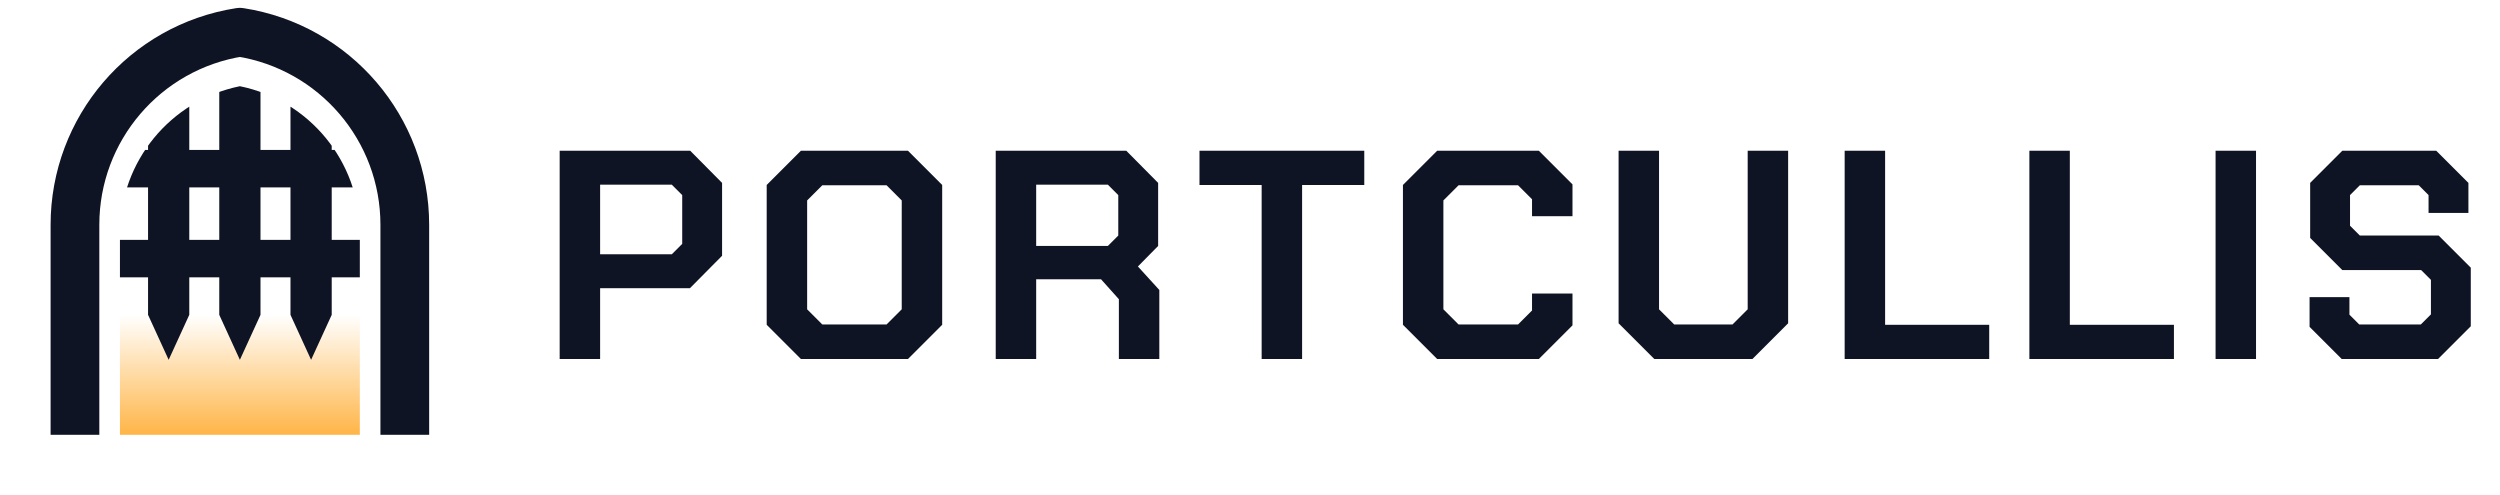
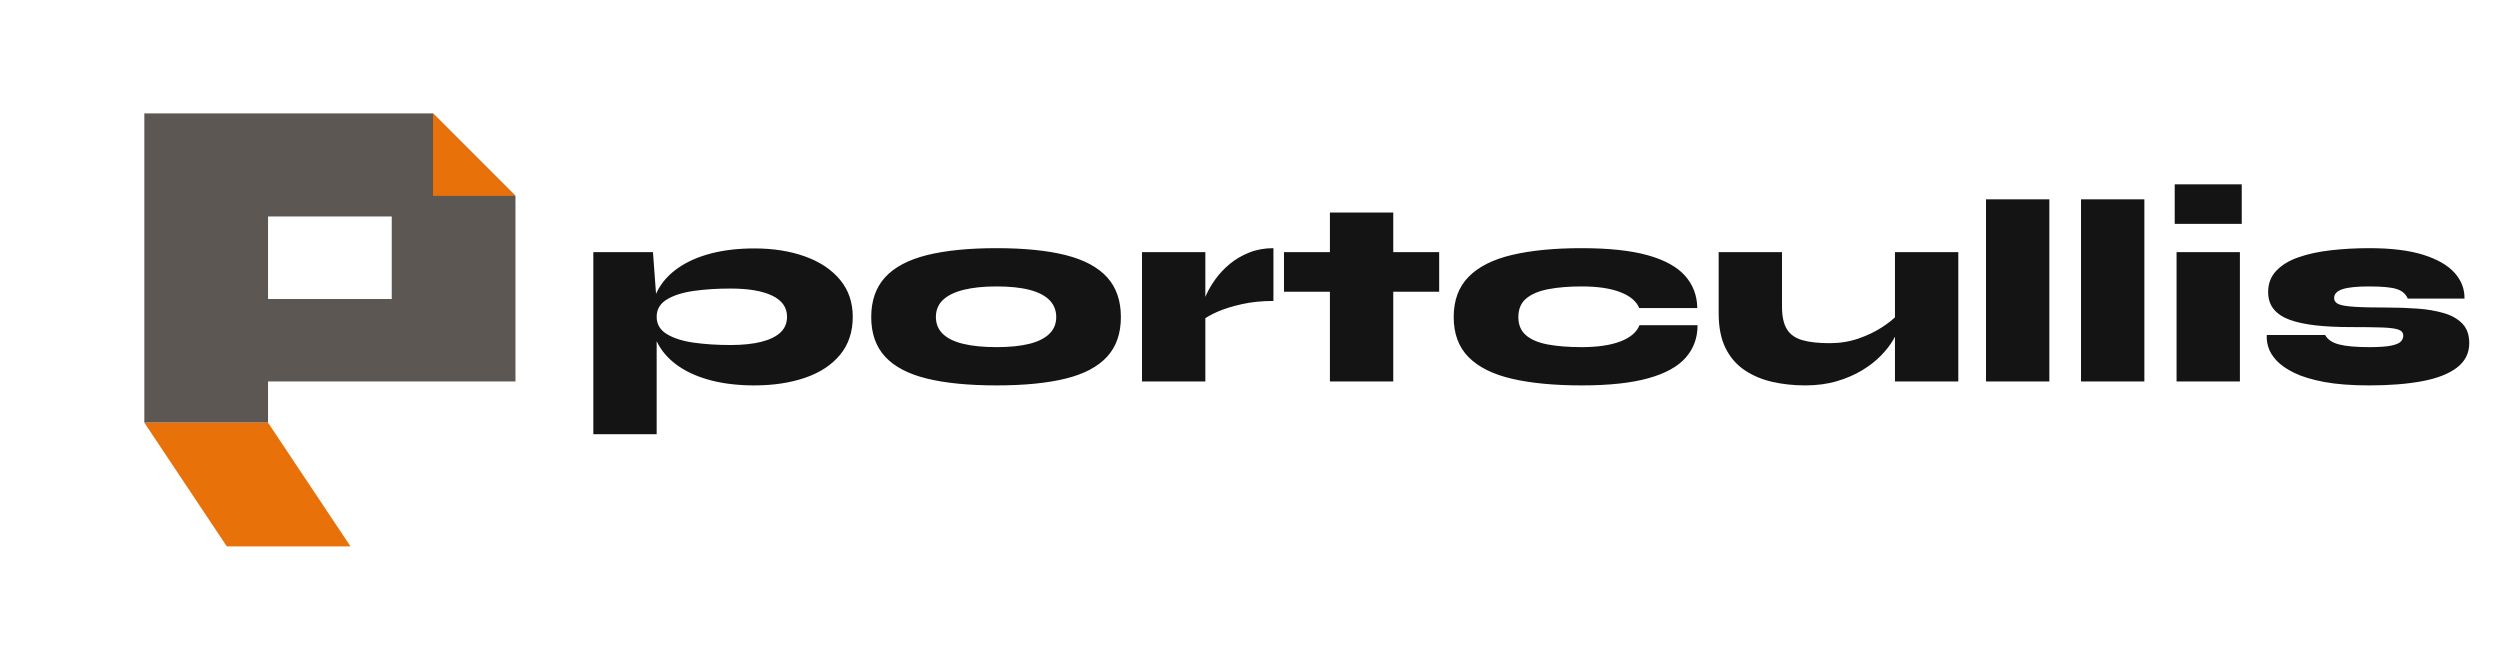
- <svg xmlns="http://www.w3.org/2000/svg" width="667" height="132" viewBox="0 0 667 132" role="img" aria-label="Portcullis logo (for light backgrounds)">
+ <svg xmlns="http://www.w3.org/2000/svg" width="485" height="128" viewBox="0 0 485 128" role="img" aria-label="Portcullis logo (for light backgrounds)">
  <g transform="translate(0.00 0.00) scale(2)">
-     <defs>
-       <clipPath id="ldc">
-         <path d="M16 58 V31 A20 20 0 0 1 32 11.5 A20 20 0 0 1 48 31 V58 Z" />
-       </clipPath>
-       <linearGradient id="ldg" x1="0" y1="0" x2="0" y2="1">
-         <stop offset="0" stop-color="#FFB547" stop-opacity="0" />
-         <stop offset="1" stop-color="#FFB547" />
-       </linearGradient>
-     </defs>
-     <rect x="0" y="42" width="64" height="16" fill="url(#ldg)" clip-path="url(#ldc)" />
-     <g fill="#0E1424" clip-path="url(#ldc)">
-       <path d="M19.75 0 H25.25 V42.0 L22.5 48.0 L19.75 42.0 Z" />
-       <path d="M29.25 0 H34.75 V42.0 L32.0 48.0 L29.25 42.0 Z" />
-       <path d="M38.75 0 H44.25 V42.0 L41.5 48.0 L38.75 42.0 Z" />
-       <rect x="0" y="20.0" width="64" height="5.0" />
-       <rect x="0" y="32.0" width="64" height="5.0" />
-     </g>
-     <path d="M10 58 V30.0 A26.0 26.0 0 0 1 32 4.3 A26.0 26.0 0 0 1 54 30.0 V58" fill="none" stroke="#0E1424" stroke-width="6.5" stroke-linejoin="round" />
+     <path d="M14 11 H42 L50 19 V37 H26 V41 H14 Z M26 21 V29 H38 V21 Z" fill="#5C5752" fill-rule="evenodd" />
+     <path d="M42 11 L50 19 H42 Z" fill="#E8710A" />
+     <path d="M14 41 H26 L34 53 H22 Z" fill="#E8710A" />
  </g>
-   <path fill="#0E1424" d="M149.318 40.224H184.157L192.649 48.795V68.238L184.078 76.888H160.111V95.776H149.318ZM179.237 67.841 182.015 65.064V52.049L179.237 49.271H160.111V67.841Z M204.553 86.65V49.35L213.679 40.224H242.249L251.375 49.35V86.65L242.249 95.776H213.679ZM236.535 86.57 240.582 82.523V53.477L236.535 49.43H219.393L215.346 53.477V82.523L219.393 86.57Z M309.308 77.364V95.776H298.515V79.825L293.754 74.508H276.453V95.776H265.66V40.224H300.499L308.991 48.795V65.619L303.594 71.095ZM276.453 65.619H295.579L298.356 62.842V52.049L295.579 49.271H276.453Z M336.608 49.35H320.022V40.224H363.987V49.35H347.401V95.776H336.608Z M374.304 86.65V49.35L383.43 40.224H410.572L419.539 49.192V57.683H408.746V53.16L405.016 49.43H389.144L385.097 53.477V82.523L389.144 86.57H405.016L408.746 82.84V78.317H419.539V86.808L410.572 95.776H383.43Z M431.84 86.253V40.224H442.633V82.523L446.68 86.57H462.235L466.282 82.523V40.224H477.075V86.253L467.552 95.776H441.363Z M492.154 40.224H502.947V86.65H530.723V95.776H492.154Z M541.436 40.224H552.229V86.65H580.005V95.776H541.436Z M591.116 40.224H601.908V95.776H591.116Z M616.193 87.205V79.269H626.828V83.951L629.446 86.57H645.874L648.572 83.872V74.666L645.953 72.047H624.923L616.352 63.476V48.795L624.923 40.224H650.001L658.572 48.795V56.81H647.937V52.049L645.318 49.43H629.605L626.986 52.049V60.223L629.605 62.842H650.636L659.206 71.412V87.046L650.477 95.776H624.764Z" />
+   <path fill="#141414" d="M146.336 74.768Q141.728 74.768 138.042 73.821Q134.355 72.874 131.744 71.107Q129.133 69.341 127.75 66.883Q126.368 64.426 126.368 61.456Q126.368 58.486 127.75 56.054Q129.133 53.622 131.744 51.856Q134.355 50.09 138.042 49.142Q141.728 48.195 146.336 48.195Q151.866 48.195 156.192 49.757Q160.518 51.318 162.976 54.288Q165.434 57.258 165.434 61.456Q165.434 65.859 162.976 68.829Q160.518 71.798 156.192 73.283Q151.866 74.768 146.336 74.768ZM141.728 66.934Q145.21 66.934 147.667 66.32Q150.125 65.706 151.405 64.502Q152.685 63.299 152.685 61.456Q152.685 58.742 149.818 57.36Q146.95 55.978 141.728 55.978Q137.837 55.978 134.586 56.438Q131.334 56.899 129.363 58.102Q127.392 59.306 127.392 61.456Q127.392 63.606 129.363 64.81Q131.334 66.013 134.586 66.474Q137.837 66.934 141.728 66.934ZM115.104 48.912H126.675L127.392 58.64V84.24H115.104Z M193.338 74.768Q185.197 74.768 179.795 73.437Q174.394 72.106 171.706 69.187Q169.018 66.269 169.018 61.507Q169.018 56.746 171.706 53.802Q174.394 50.858 179.795 49.501Q185.197 48.144 193.338 48.144Q201.427 48.144 206.778 49.501Q212.128 50.858 214.79 53.802Q217.453 56.746 217.453 61.507Q217.453 66.269 214.79 69.187Q212.128 72.106 206.778 73.437Q201.427 74.768 193.338 74.768ZM193.338 67.344Q197.126 67.344 199.686 66.704Q202.246 66.064 203.578 64.758Q204.909 63.453 204.909 61.507Q204.909 59.562 203.603 58.23Q202.298 56.899 199.738 56.234Q197.178 55.568 193.338 55.568Q189.549 55.568 186.912 56.234Q184.275 56.899 182.918 58.205Q181.562 59.51 181.562 61.507Q181.562 63.453 182.893 64.758Q184.224 66.064 186.861 66.704Q189.498 67.344 193.338 67.344Z M221.549 48.912H233.837V74.0H221.549ZM247.046 58.384Q243.718 58.384 240.954 58.998Q238.189 59.613 236.243 60.458Q234.298 61.302 233.325 62.122L233.222 59.664Q233.376 58.589 234.042 57.13Q234.707 55.67 235.834 54.109Q236.96 52.547 238.598 51.19Q240.237 49.834 242.362 48.989Q244.486 48.144 247.046 48.144Z M249.094 48.912H279.2V56.592H249.094ZM258.003 41.232H270.291V74.0H258.003Z M329.325 63.094Q329.325 66.781 327.021 69.392Q324.717 72.003 319.75 73.386Q314.784 74.768 306.848 74.768Q298.912 74.768 293.357 73.488Q287.802 72.208 284.909 69.29Q282.016 66.371 282.016 61.507Q282.016 56.643 284.909 53.699Q287.802 50.755 293.357 49.45Q298.912 48.144 306.848 48.144Q314.784 48.144 319.699 49.526Q324.614 50.909 326.918 53.52Q329.222 56.131 329.274 59.766H318.01Q317.19 57.77 314.323 56.669Q311.456 55.568 306.848 55.568Q303.11 55.568 300.346 56.106Q297.581 56.643 296.07 57.923Q294.56 59.203 294.56 61.507Q294.56 63.76 296.045 65.04Q297.53 66.32 300.294 66.832Q303.059 67.344 306.848 67.344Q311.456 67.344 314.349 66.243Q317.242 65.142 318.061 63.094Z M379.91 74.0H367.622V48.912H379.91ZM368.134 61.046 368.237 63.504Q368.083 64.579 367.238 66.013Q366.394 67.446 364.909 68.982Q363.424 70.518 361.274 71.824Q359.123 73.13 356.358 73.949Q353.594 74.768 350.214 74.768Q346.835 74.768 343.814 74.077Q340.794 73.386 338.438 71.798Q336.083 70.211 334.752 67.523Q333.421 64.835 333.421 60.79V48.912H345.709V59.51Q345.709 62.326 346.656 63.862Q347.603 65.398 349.651 65.987Q351.699 66.576 354.925 66.576Q357.946 66.576 360.531 65.68Q363.117 64.784 365.088 63.504Q367.059 62.224 368.134 61.046Z M385.286 38.672H397.574V74.0H385.286Z M403.718 38.672H416.006V74.0H403.718Z M434.899 35.754V43.434H421.894V35.754ZM422.253 48.912H434.541V74.0H422.253Z M439.763 64.989H451.078Q451.795 66.32 453.818 66.832Q455.84 67.344 459.629 67.344Q462.547 67.344 463.955 67.037Q465.363 66.73 465.798 66.218Q466.234 65.706 466.234 65.142Q466.234 64.272 465.286 63.939Q464.339 63.606 462.086 63.53Q459.834 63.453 455.891 63.453Q452.154 63.453 449.21 63.12Q446.266 62.787 444.218 62.045Q442.17 61.302 441.094 59.971Q440.019 58.64 440.019 56.643Q440.019 54.186 441.606 52.522Q443.194 50.858 445.907 49.91Q448.621 48.963 452.179 48.554Q455.738 48.144 459.629 48.144Q466.08 48.144 470.176 49.45Q474.272 50.755 476.218 52.957Q478.163 55.158 478.112 57.923H467.104Q466.541 56.592 464.979 56.08Q463.418 55.568 459.629 55.568Q456.045 55.568 454.432 56.106Q452.819 56.643 452.819 57.821Q452.819 58.589 453.613 58.973Q454.406 59.357 456.634 59.51Q458.861 59.664 463.162 59.664Q466.131 59.664 468.973 59.869Q471.814 60.074 474.093 60.739Q476.371 61.405 477.702 62.787Q479.034 64.17 479.034 66.576Q479.034 69.494 476.653 71.312Q474.272 73.13 469.92 73.949Q465.568 74.768 459.629 74.768Q454.458 74.768 450.899 74.102Q447.341 73.437 445.088 72.336Q442.835 71.235 441.632 69.93Q440.429 68.624 440.045 67.318Q439.661 66.013 439.763 64.989Z" />
</svg>
